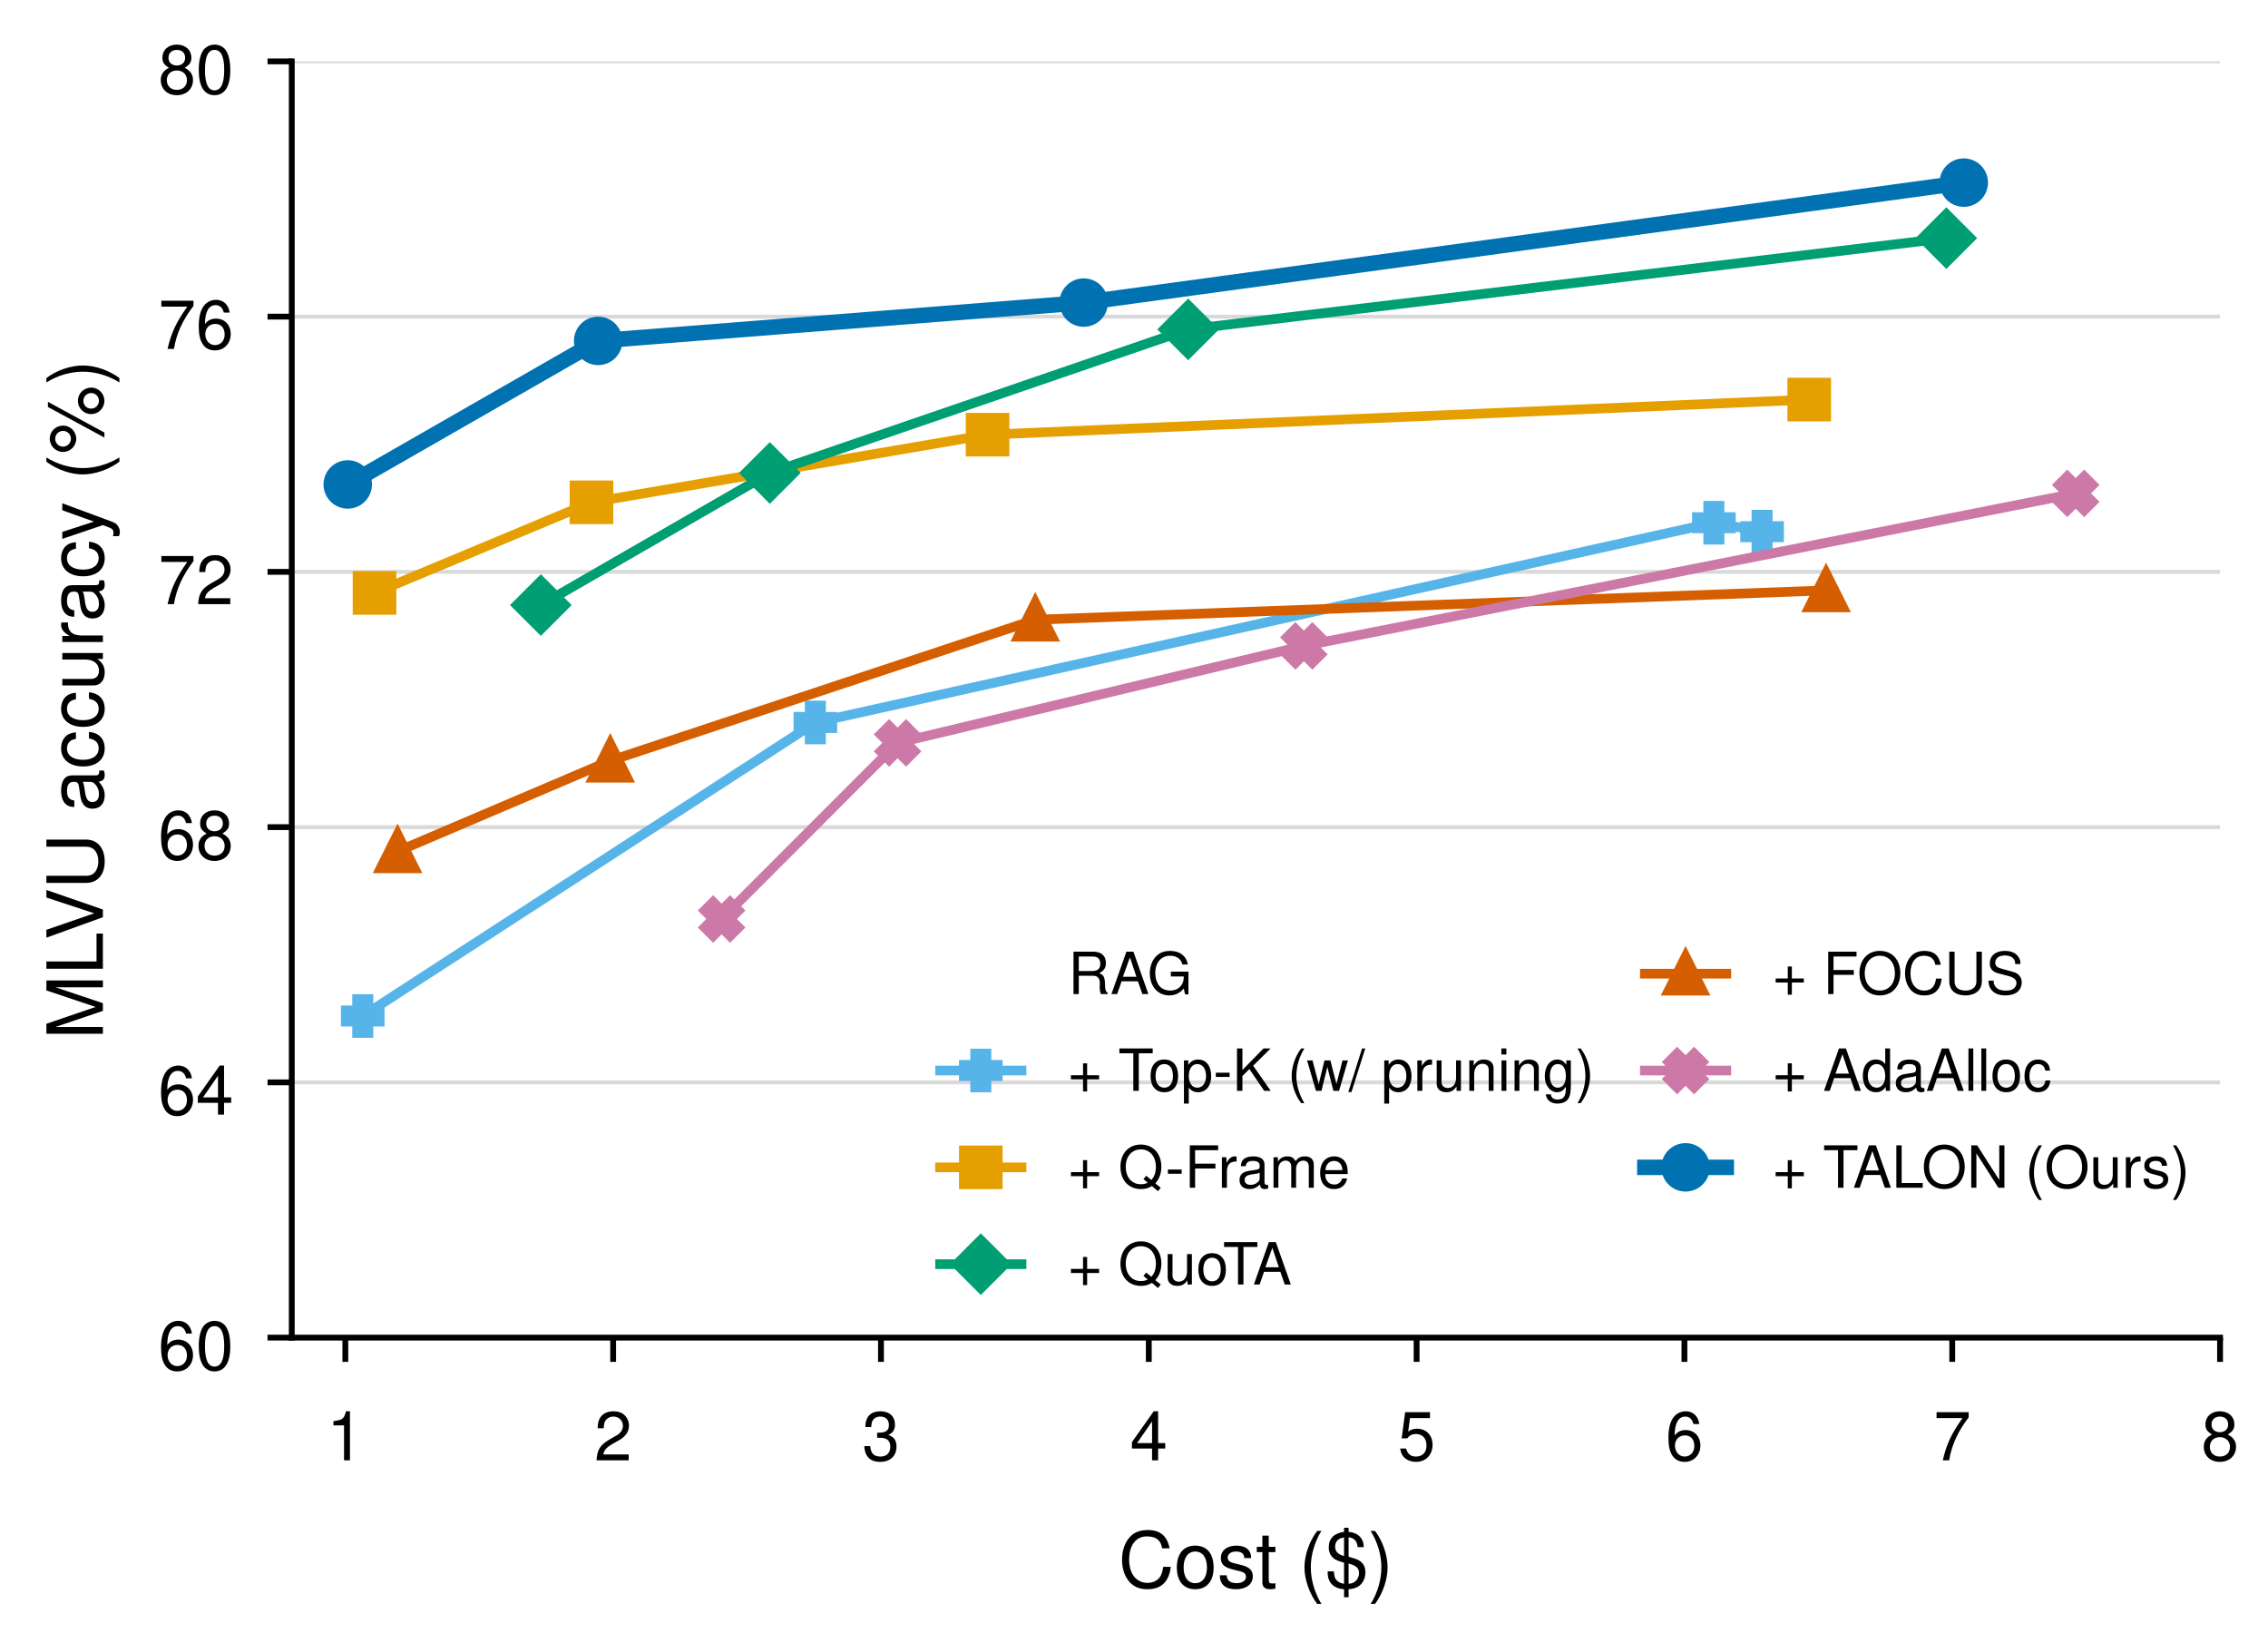
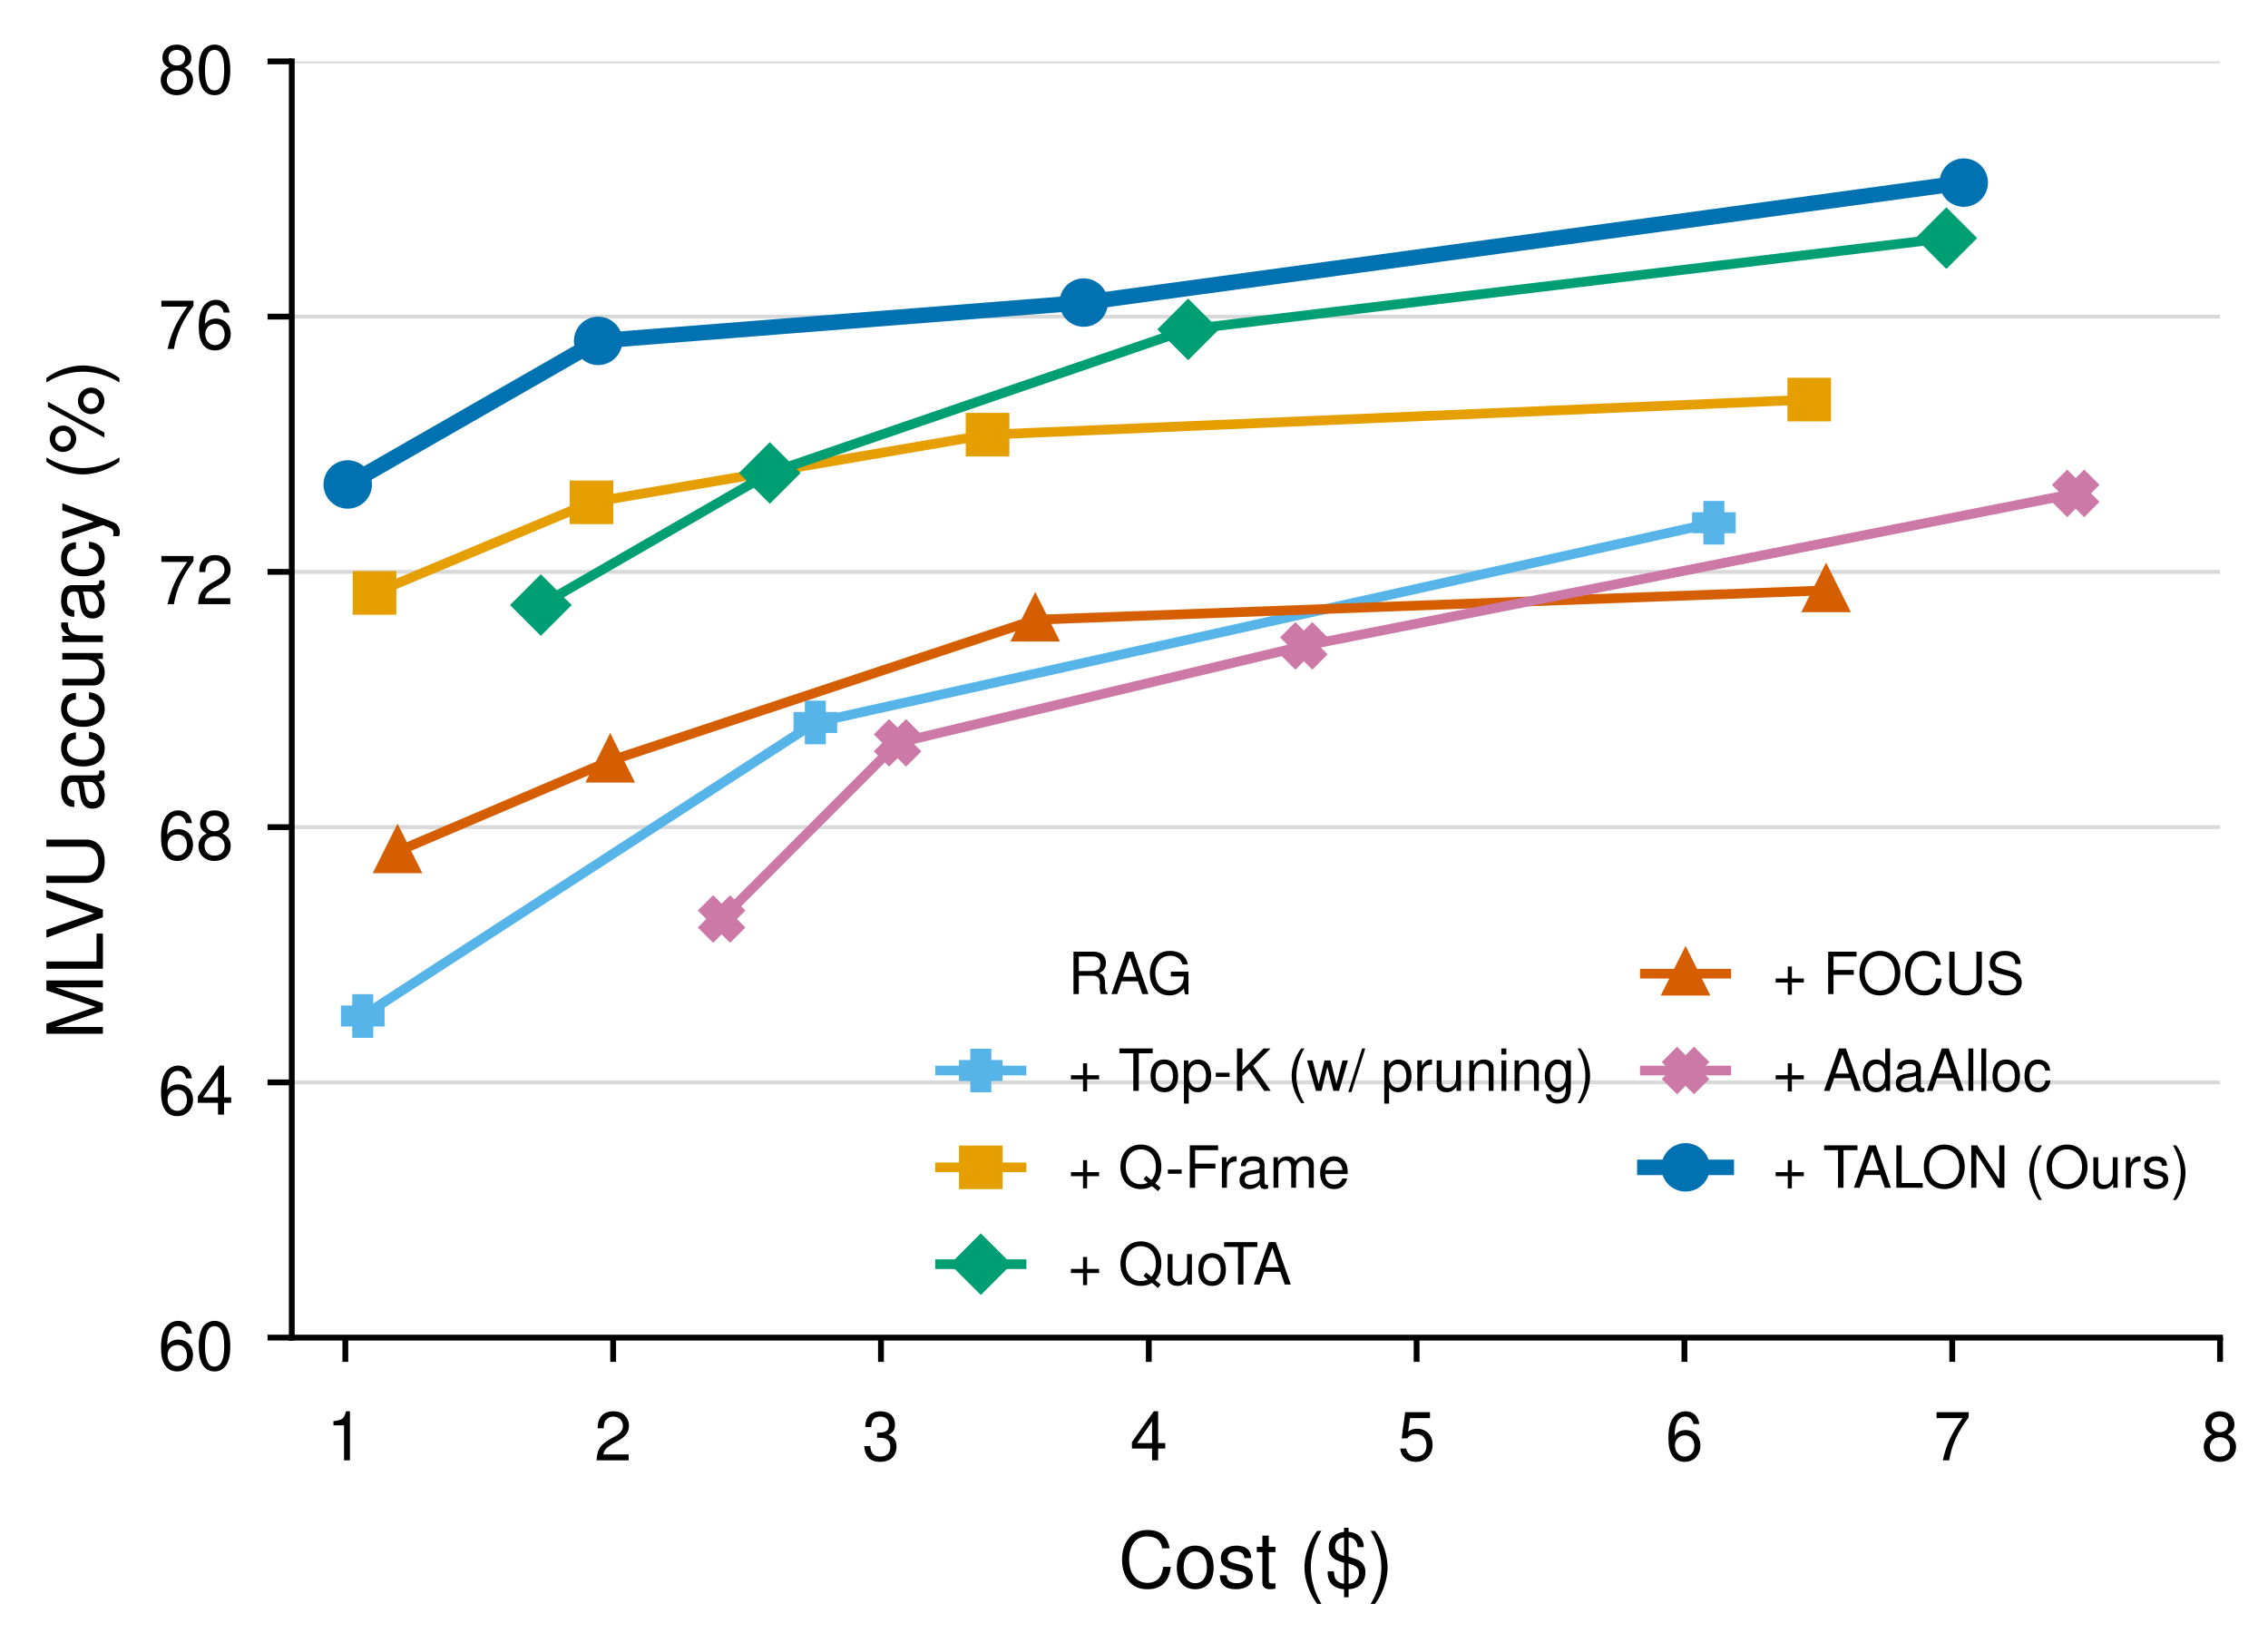
<svg xmlns="http://www.w3.org/2000/svg" xmlns:xlink="http://www.w3.org/1999/xlink" width="234pt" height="168.48pt" viewBox="0 0 234 168.48" version="1.1">
  <defs>
    <style type="text/css">*{stroke-linejoin: round; stroke-linecap: butt}</style>
  </defs>
  <g id="figure_1">
    <g id="patch_1">
      <path d="M 0 168.48  L 234 168.48  L 234 0  L 0 0  z " style="fill: #ffffff" />
    </g>
    <g id="axes_1">
      <g id="patch_2">
        <path d="M 30.103 138.005  L 229.054 138.005  L 229.054 6.332  L 30.103 6.332  z " style="fill: #ffffff" />
      </g>
      <g id="matplotlib.axis_1">
        <g id="xtick_1">
          <g id="line2d_1">
            <defs>
-               <path id="m6043ede851" d="M 0 0  L 0 2.5  " style="stroke: #000000; stroke-width: 0.6" />
+               <path id="m0f2e4e18db" d="M 0 0  L 0 2.5  " style="stroke: #000000; stroke-width: 0.6" />
            </defs>
            <g>
-               <use xlink:href="#m6043ede851" x="35.63" y="138.005" style="stroke: #000000; stroke-width: 0.6" />
+               <use xlink:href="#m0f2e4e18db" x="35.63" y="138.005" style="stroke: #000000; stroke-width: 0.6" />
            </g>
          </g>
          <g id="text_1">
            <text style="font-size: 7px; font-family: 'Helvetica Neue', 'Helvetica', 'Arial', 'TeX Gyre Heros', 'Nimbus Sans', 'Liberation Sans', 'DejaVu Sans', sans-serif; text-anchor: middle" x="35.63" y="150.669" transform="rotate(-0 35.62977 150.6688)">1</text>
          </g>
        </g>
        <g id="xtick_2">
          <g id="line2d_2">
            <g>
-               <use xlink:href="#m6043ede851" x="63.262" y="138.005" style="stroke: #000000; stroke-width: 0.6" />
+               <use xlink:href="#m0f2e4e18db" x="63.262" y="138.005" style="stroke: #000000; stroke-width: 0.6" />
            </g>
          </g>
          <g id="text_2">
            <text style="font-size: 7px; font-family: 'Helvetica Neue', 'Helvetica', 'Arial', 'TeX Gyre Heros', 'Nimbus Sans', 'Liberation Sans', 'DejaVu Sans', sans-serif; text-anchor: middle" x="63.262" y="150.669" transform="rotate(-0 63.2618 150.6688)">2</text>
          </g>
        </g>
        <g id="xtick_3">
          <g id="line2d_3">
            <g>
-               <use xlink:href="#m6043ede851" x="90.894" y="138.005" style="stroke: #000000; stroke-width: 0.6" />
+               <use xlink:href="#m0f2e4e18db" x="90.894" y="138.005" style="stroke: #000000; stroke-width: 0.6" />
            </g>
          </g>
          <g id="text_3">
            <text style="font-size: 7px; font-family: 'Helvetica Neue', 'Helvetica', 'Arial', 'TeX Gyre Heros', 'Nimbus Sans', 'Liberation Sans', 'DejaVu Sans', sans-serif; text-anchor: middle" x="90.894" y="150.669" transform="rotate(-0 90.89383 150.6688)">3</text>
          </g>
        </g>
        <g id="xtick_4">
          <g id="line2d_4">
            <g>
-               <use xlink:href="#m6043ede851" x="118.526" y="138.005" style="stroke: #000000; stroke-width: 0.6" />
+               <use xlink:href="#m0f2e4e18db" x="118.526" y="138.005" style="stroke: #000000; stroke-width: 0.6" />
            </g>
          </g>
          <g id="text_4">
            <text style="font-size: 7px; font-family: 'Helvetica Neue', 'Helvetica', 'Arial', 'TeX Gyre Heros', 'Nimbus Sans', 'Liberation Sans', 'DejaVu Sans', sans-serif; text-anchor: middle" x="118.526" y="150.669" transform="rotate(-0 118.5259 150.6688)">4</text>
          </g>
        </g>
        <g id="xtick_5">
          <g id="line2d_5">
            <g>
-               <use xlink:href="#m6043ede851" x="146.158" y="138.005" style="stroke: #000000; stroke-width: 0.6" />
+               <use xlink:href="#m0f2e4e18db" x="146.158" y="138.005" style="stroke: #000000; stroke-width: 0.6" />
            </g>
          </g>
          <g id="text_5">
            <text style="font-size: 7px; font-family: 'Helvetica Neue', 'Helvetica', 'Arial', 'TeX Gyre Heros', 'Nimbus Sans', 'Liberation Sans', 'DejaVu Sans', sans-serif; text-anchor: middle" x="146.158" y="150.669" transform="rotate(-0 146.1579 150.6688)">5</text>
          </g>
        </g>
        <g id="xtick_6">
          <g id="line2d_6">
            <g>
-               <use xlink:href="#m6043ede851" x="173.79" y="138.005" style="stroke: #000000; stroke-width: 0.6" />
+               <use xlink:href="#m0f2e4e18db" x="173.79" y="138.005" style="stroke: #000000; stroke-width: 0.6" />
            </g>
          </g>
          <g id="text_6">
            <text style="font-size: 7px; font-family: 'Helvetica Neue', 'Helvetica', 'Arial', 'TeX Gyre Heros', 'Nimbus Sans', 'Liberation Sans', 'DejaVu Sans', sans-serif; text-anchor: middle" x="173.79" y="150.669" transform="rotate(-0 173.7899 150.6688)">6</text>
          </g>
        </g>
        <g id="xtick_7">
          <g id="line2d_7">
            <g>
-               <use xlink:href="#m6043ede851" x="201.422" y="138.005" style="stroke: #000000; stroke-width: 0.6" />
+               <use xlink:href="#m0f2e4e18db" x="201.422" y="138.005" style="stroke: #000000; stroke-width: 0.6" />
            </g>
          </g>
          <g id="text_7">
            <text style="font-size: 7px; font-family: 'Helvetica Neue', 'Helvetica', 'Arial', 'TeX Gyre Heros', 'Nimbus Sans', 'Liberation Sans', 'DejaVu Sans', sans-serif; text-anchor: middle" x="201.422" y="150.669" transform="rotate(-0 201.4219 150.6688)">7</text>
          </g>
        </g>
        <g id="xtick_8">
          <g id="line2d_8">
            <g>
-               <use xlink:href="#m6043ede851" x="229.054" y="138.005" style="stroke: #000000; stroke-width: 0.6" />
+               <use xlink:href="#m0f2e4e18db" x="229.054" y="138.005" style="stroke: #000000; stroke-width: 0.6" />
            </g>
          </g>
          <g id="text_8">
            <text style="font-size: 7px; font-family: 'Helvetica Neue', 'Helvetica', 'Arial', 'TeX Gyre Heros', 'Nimbus Sans', 'Liberation Sans', 'DejaVu Sans', sans-serif; text-anchor: middle" x="229.054" y="150.669" transform="rotate(-0 229.054 150.6688)">8</text>
          </g>
        </g>
        <g id="text_9">
          <text style="font-size: 8px; font-family: 'Helvetica Neue', 'Helvetica', 'Arial', 'TeX Gyre Heros', 'Nimbus Sans', 'Liberation Sans', 'DejaVu Sans', sans-serif; text-anchor: middle" x="129.579" y="163.776" transform="rotate(-0 129.5787 163.7758)">Cost ($)</text>
        </g>
      </g>
      <g id="matplotlib.axis_2">
        <g id="ytick_1">
          <g id="line2d_9">
-             <path d="M 30.103 138.005  L 229.054 138.005  " clip-path="url(#p27361fec30)" style="fill: none; stroke: #d9d9d9; stroke-width: 0.4; stroke-linecap: square" />
+             <path d="M 30.103 138.005  L 229.054 138.005  " clip-path="url(#p93c023bb6d)" style="fill: none; stroke: #d9d9d9; stroke-width: 0.4; stroke-linecap: square" />
          </g>
          <g id="line2d_10">
            <defs>
-               <path id="m77a64ca34a" d="M 0 0  L -2.5 0  " style="stroke: #000000; stroke-width: 0.6" />
+               <path id="m6a33ba51c6" d="M 0 0  L -2.5 0  " style="stroke: #000000; stroke-width: 0.6" />
            </defs>
            <g>
-               <use xlink:href="#m77a64ca34a" x="30.103" y="138.005" style="stroke: #000000; stroke-width: 0.6" />
+               <use xlink:href="#m6a33ba51c6" x="30.103" y="138.005" style="stroke: #000000; stroke-width: 0.6" />
            </g>
          </g>
          <g id="text_10">
            <text style="font-size: 7px; font-family: 'Helvetica Neue', 'Helvetica', 'Arial', 'TeX Gyre Heros', 'Nimbus Sans', 'Liberation Sans', 'DejaVu Sans', sans-serif; text-anchor: end" x="24.103" y="141.337" transform="rotate(-0 24.10337 141.3368)">60</text>
          </g>
        </g>
        <g id="ytick_2">
          <g id="line2d_11">
-             <path d="M 30.103 111.67  L 229.054 111.67  " clip-path="url(#p27361fec30)" style="fill: none; stroke: #d9d9d9; stroke-width: 0.4; stroke-linecap: square" />
+             <path d="M 30.103 111.67  L 229.054 111.67  " clip-path="url(#p93c023bb6d)" style="fill: none; stroke: #d9d9d9; stroke-width: 0.4; stroke-linecap: square" />
          </g>
          <g id="line2d_12">
            <g>
-               <use xlink:href="#m77a64ca34a" x="30.103" y="111.67" style="stroke: #000000; stroke-width: 0.6" />
+               <use xlink:href="#m6a33ba51c6" x="30.103" y="111.67" style="stroke: #000000; stroke-width: 0.6" />
            </g>
          </g>
          <g id="text_11">
            <text style="font-size: 7px; font-family: 'Helvetica Neue', 'Helvetica', 'Arial', 'TeX Gyre Heros', 'Nimbus Sans', 'Liberation Sans', 'DejaVu Sans', sans-serif; text-anchor: end" x="24.103" y="115.002" transform="rotate(-0 24.10337 115.0023)">64</text>
          </g>
        </g>
        <g id="ytick_3">
          <g id="line2d_13">
-             <path d="M 30.103 85.336  L 229.054 85.336  " clip-path="url(#p27361fec30)" style="fill: none; stroke: #d9d9d9; stroke-width: 0.4; stroke-linecap: square" />
+             <path d="M 30.103 85.336  L 229.054 85.336  " clip-path="url(#p93c023bb6d)" style="fill: none; stroke: #d9d9d9; stroke-width: 0.4; stroke-linecap: square" />
          </g>
          <g id="line2d_14">
            <g>
-               <use xlink:href="#m77a64ca34a" x="30.103" y="85.336" style="stroke: #000000; stroke-width: 0.6" />
+               <use xlink:href="#m6a33ba51c6" x="30.103" y="85.336" style="stroke: #000000; stroke-width: 0.6" />
            </g>
          </g>
          <g id="text_12">
            <text style="font-size: 7px; font-family: 'Helvetica Neue', 'Helvetica', 'Arial', 'TeX Gyre Heros', 'Nimbus Sans', 'Liberation Sans', 'DejaVu Sans', sans-serif; text-anchor: end" x="24.103" y="88.668" transform="rotate(-0 24.10337 88.66775)">68</text>
          </g>
        </g>
        <g id="ytick_4">
          <g id="line2d_15">
-             <path d="M 30.103 59.001  L 229.054 59.001  " clip-path="url(#p27361fec30)" style="fill: none; stroke: #d9d9d9; stroke-width: 0.4; stroke-linecap: square" />
+             <path d="M 30.103 59.001  L 229.054 59.001  " clip-path="url(#p93c023bb6d)" style="fill: none; stroke: #d9d9d9; stroke-width: 0.4; stroke-linecap: square" />
          </g>
          <g id="line2d_16">
            <g>
-               <use xlink:href="#m77a64ca34a" x="30.103" y="59.001" style="stroke: #000000; stroke-width: 0.6" />
+               <use xlink:href="#m6a33ba51c6" x="30.103" y="59.001" style="stroke: #000000; stroke-width: 0.6" />
            </g>
          </g>
          <g id="text_13">
            <text style="font-size: 7px; font-family: 'Helvetica Neue', 'Helvetica', 'Arial', 'TeX Gyre Heros', 'Nimbus Sans', 'Liberation Sans', 'DejaVu Sans', sans-serif; text-anchor: end" x="24.103" y="62.333" transform="rotate(-0 24.10337 62.33325)">72</text>
          </g>
        </g>
        <g id="ytick_5">
          <g id="line2d_17">
-             <path d="M 30.103 32.667  L 229.054 32.667  " clip-path="url(#p27361fec30)" style="fill: none; stroke: #d9d9d9; stroke-width: 0.4; stroke-linecap: square" />
+             <path d="M 30.103 32.667  L 229.054 32.667  " clip-path="url(#p93c023bb6d)" style="fill: none; stroke: #d9d9d9; stroke-width: 0.4; stroke-linecap: square" />
          </g>
          <g id="line2d_18">
            <g>
-               <use xlink:href="#m77a64ca34a" x="30.103" y="32.667" style="stroke: #000000; stroke-width: 0.6" />
+               <use xlink:href="#m6a33ba51c6" x="30.103" y="32.667" style="stroke: #000000; stroke-width: 0.6" />
            </g>
          </g>
          <g id="text_14">
            <text style="font-size: 7px; font-family: 'Helvetica Neue', 'Helvetica', 'Arial', 'TeX Gyre Heros', 'Nimbus Sans', 'Liberation Sans', 'DejaVu Sans', sans-serif; text-anchor: end" x="24.103" y="35.999" transform="rotate(-0 24.10337 35.99874)">76</text>
          </g>
        </g>
        <g id="ytick_6">
          <g id="line2d_19">
-             <path d="M 30.103 6.332  L 229.054 6.332  " clip-path="url(#p27361fec30)" style="fill: none; stroke: #d9d9d9; stroke-width: 0.4; stroke-linecap: square" />
+             <path d="M 30.103 6.332  L 229.054 6.332  " clip-path="url(#p93c023bb6d)" style="fill: none; stroke: #d9d9d9; stroke-width: 0.4; stroke-linecap: square" />
          </g>
          <g id="line2d_20">
            <g>
-               <use xlink:href="#m77a64ca34a" x="30.103" y="6.332" style="stroke: #000000; stroke-width: 0.6" />
+               <use xlink:href="#m6a33ba51c6" x="30.103" y="6.332" style="stroke: #000000; stroke-width: 0.6" />
            </g>
          </g>
          <g id="text_15">
            <text style="font-size: 7px; font-family: 'Helvetica Neue', 'Helvetica', 'Arial', 'TeX Gyre Heros', 'Nimbus Sans', 'Liberation Sans', 'DejaVu Sans', sans-serif; text-anchor: end" x="24.103" y="9.664" transform="rotate(-0 24.10337 9.66424)">80</text>
          </g>
        </g>
        <g id="text_16">
          <text style="font-size: 8px; font-family: 'Helvetica Neue', 'Helvetica', 'Arial', 'TeX Gyre Heros', 'Nimbus Sans', 'Liberation Sans', 'DejaVu Sans', sans-serif; text-anchor: middle" x="10.616" y="72.168" transform="rotate(-90 10.61624 72.1685)">MLVU accuracy (%)</text>
        </g>
      </g>
      <g id="line2d_21" />
      <g id="line2d_22">
-         <path d="M 37.426 104.823  L 84.124 74.539  L 176.829 53.932  L 181.803 54.854  " clip-path="url(#p27361fec30)" style="fill: none; stroke: #56b4e9; stroke-linecap: square" />
-         <defs>
-           <path id="m6c40fac4c8" d="M -0.583 1.75  L 0.583 1.75  L 0.583 0.583  L 1.75 0.583  L 1.75 -0.583  L 0.583 -0.583  L 0.583 -1.75  L -0.583 -1.75  L -0.583 -0.583  L -1.75 -0.583  L -1.75 0.583  L -0.583 0.583  z " style="stroke: #56b4e9; stroke-linejoin: miter" />
-         </defs>
-         <g clip-path="url(#p27361fec30)">
-           <use xlink:href="#m6c40fac4c8" x="37.426" y="104.823" style="fill: #56b4e9; stroke: #56b4e9; stroke-linejoin: miter" />
-           <use xlink:href="#m6c40fac4c8" x="84.124" y="74.539" style="fill: #56b4e9; stroke: #56b4e9; stroke-linejoin: miter" />
-           <use xlink:href="#m6c40fac4c8" x="176.829" y="53.932" style="fill: #56b4e9; stroke: #56b4e9; stroke-linejoin: miter" />
-           <use xlink:href="#m6c40fac4c8" x="181.803" y="54.854" style="fill: #56b4e9; stroke: #56b4e9; stroke-linejoin: miter" />
+         <path d="M 37.426 104.823  L 84.124 74.539  L 176.829 53.932  " clip-path="url(#p93c023bb6d)" style="fill: none; stroke: #56b4e9; stroke-linecap: square" />
+         <defs>
+           <path id="m1373b52f58" d="M -0.583 1.75  L 0.583 1.75  L 0.583 0.583  L 1.75 0.583  L 1.75 -0.583  L 0.583 -0.583  L 0.583 -1.75  L -0.583 -1.75  L -0.583 -0.583  L -1.75 -0.583  L -1.75 0.583  L -0.583 0.583  z " style="stroke: #56b4e9; stroke-linejoin: miter" />
+         </defs>
+         <g clip-path="url(#p93c023bb6d)">
+           <use xlink:href="#m1373b52f58" x="37.426" y="104.823" style="fill: #56b4e9; stroke: #56b4e9; stroke-linejoin: miter" />
+           <use xlink:href="#m1373b52f58" x="84.124" y="74.539" style="fill: #56b4e9; stroke: #56b4e9; stroke-linejoin: miter" />
+           <use xlink:href="#m1373b52f58" x="176.829" y="53.932" style="fill: #56b4e9; stroke: #56b4e9; stroke-linejoin: miter" />
        </g>
      </g>
      <g id="line2d_23">
-         <path d="M 38.642 61.174  L 61.024 51.825  L 101.891 44.846  L 186.666 41.225  " clip-path="url(#p27361fec30)" style="fill: none; stroke: #e69f00; stroke-linecap: square" />
-         <defs>
-           <path id="m4b762a0342" d="M -1.75 1.75  L 1.75 1.75  L 1.75 -1.75  L -1.75 -1.75  z " style="stroke: #e69f00; stroke-linejoin: miter" />
-         </defs>
-         <g clip-path="url(#p27361fec30)">
-           <use xlink:href="#m4b762a0342" x="38.642" y="61.174" style="fill: #e69f00; stroke: #e69f00; stroke-linejoin: miter" />
-           <use xlink:href="#m4b762a0342" x="61.024" y="51.825" style="fill: #e69f00; stroke: #e69f00; stroke-linejoin: miter" />
-           <use xlink:href="#m4b762a0342" x="101.891" y="44.846" style="fill: #e69f00; stroke: #e69f00; stroke-linejoin: miter" />
-           <use xlink:href="#m4b762a0342" x="186.666" y="41.225" style="fill: #e69f00; stroke: #e69f00; stroke-linejoin: miter" />
+         <path d="M 38.642 61.174  L 61.024 51.825  L 101.891 44.846  L 186.666 41.225  " clip-path="url(#p93c023bb6d)" style="fill: none; stroke: #e69f00; stroke-linecap: square" />
+         <defs>
+           <path id="me09a9362f1" d="M -1.75 1.75  L 1.75 1.75  L 1.75 -1.75  L -1.75 -1.75  z " style="stroke: #e69f00; stroke-linejoin: miter" />
+         </defs>
+         <g clip-path="url(#p93c023bb6d)">
+           <use xlink:href="#me09a9362f1" x="38.642" y="61.174" style="fill: #e69f00; stroke: #e69f00; stroke-linejoin: miter" />
+           <use xlink:href="#me09a9362f1" x="61.024" y="51.825" style="fill: #e69f00; stroke: #e69f00; stroke-linejoin: miter" />
+           <use xlink:href="#me09a9362f1" x="101.891" y="44.846" style="fill: #e69f00; stroke: #e69f00; stroke-linejoin: miter" />
+           <use xlink:href="#me09a9362f1" x="186.666" y="41.225" style="fill: #e69f00; stroke: #e69f00; stroke-linejoin: miter" />
        </g>
      </g>
      <g id="line2d_24">
-         <path d="M 55.801 62.425  L 79.427 48.797  L 122.588 33.983  L 200.814 24.569  " clip-path="url(#p27361fec30)" style="fill: none; stroke: #009e73; stroke-linecap: square" />
-         <defs>
-           <path id="m23b401611d" d="M -0 2.475  L 2.475 0  L 0 -2.475  L -2.475 -0  z " style="stroke: #009e73; stroke-linejoin: miter" />
-         </defs>
-         <g clip-path="url(#p27361fec30)">
-           <use xlink:href="#m23b401611d" x="55.801" y="62.425" style="fill: #009e73; stroke: #009e73; stroke-linejoin: miter" />
-           <use xlink:href="#m23b401611d" x="79.427" y="48.797" style="fill: #009e73; stroke: #009e73; stroke-linejoin: miter" />
-           <use xlink:href="#m23b401611d" x="122.588" y="33.983" style="fill: #009e73; stroke: #009e73; stroke-linejoin: miter" />
-           <use xlink:href="#m23b401611d" x="200.814" y="24.569" style="fill: #009e73; stroke: #009e73; stroke-linejoin: miter" />
+         <path d="M 55.801 62.425  L 79.427 48.797  L 122.588 33.983  L 200.814 24.569  " clip-path="url(#p93c023bb6d)" style="fill: none; stroke: #009e73; stroke-linecap: square" />
+         <defs>
+           <path id="m5b1edd5253" d="M -0 2.475  L 2.475 0  L 0 -2.475  L -2.475 -0  z " style="stroke: #009e73; stroke-linejoin: miter" />
+         </defs>
+         <g clip-path="url(#p93c023bb6d)">
+           <use xlink:href="#m5b1edd5253" x="55.801" y="62.425" style="fill: #009e73; stroke: #009e73; stroke-linejoin: miter" />
+           <use xlink:href="#m5b1edd5253" x="79.427" y="48.797" style="fill: #009e73; stroke: #009e73; stroke-linejoin: miter" />
+           <use xlink:href="#m5b1edd5253" x="122.588" y="33.983" style="fill: #009e73; stroke: #009e73; stroke-linejoin: miter" />
+           <use xlink:href="#m5b1edd5253" x="200.814" y="24.569" style="fill: #009e73; stroke: #009e73; stroke-linejoin: miter" />
        </g>
      </g>
      <g id="line2d_25">
-         <path d="M 41.018 87.838  L 62.958 78.489  L 106.81 63.939  L 188.407 60.91  " clip-path="url(#p27361fec30)" style="fill: none; stroke: #d55e00; stroke-linecap: square" />
-         <defs>
-           <path id="mb33ad0787d" d="M 0 -1.75  L -1.75 1.75  L 1.75 1.75  z " style="stroke: #d55e00; stroke-linejoin: miter" />
-         </defs>
-         <g clip-path="url(#p27361fec30)">
-           <use xlink:href="#mb33ad0787d" x="41.018" y="87.838" style="fill: #d55e00; stroke: #d55e00; stroke-linejoin: miter" />
-           <use xlink:href="#mb33ad0787d" x="62.958" y="78.489" style="fill: #d55e00; stroke: #d55e00; stroke-linejoin: miter" />
-           <use xlink:href="#mb33ad0787d" x="106.81" y="63.939" style="fill: #d55e00; stroke: #d55e00; stroke-linejoin: miter" />
-           <use xlink:href="#mb33ad0787d" x="188.407" y="60.91" style="fill: #d55e00; stroke: #d55e00; stroke-linejoin: miter" />
+         <path d="M 41.018 87.838  L 62.958 78.489  L 106.81 63.939  L 188.407 60.91  " clip-path="url(#p93c023bb6d)" style="fill: none; stroke: #d55e00; stroke-linecap: square" />
+         <defs>
+           <path id="m92433ac390" d="M 0 -1.75  L -1.75 1.75  L 1.75 1.75  z " style="stroke: #d55e00; stroke-linejoin: miter" />
+         </defs>
+         <g clip-path="url(#p93c023bb6d)">
+           <use xlink:href="#m92433ac390" x="41.018" y="87.838" style="fill: #d55e00; stroke: #d55e00; stroke-linejoin: miter" />
+           <use xlink:href="#m92433ac390" x="62.958" y="78.489" style="fill: #d55e00; stroke: #d55e00; stroke-linejoin: miter" />
+           <use xlink:href="#m92433ac390" x="106.81" y="63.939" style="fill: #d55e00; stroke: #d55e00; stroke-linejoin: miter" />
+           <use xlink:href="#m92433ac390" x="188.407" y="60.91" style="fill: #d55e00; stroke: #d55e00; stroke-linejoin: miter" />
        </g>
      </g>
      <g id="line2d_26">
-         <path d="M 74.453 94.816  L 92.607 76.645  L 134.525 66.638  L 214.16 50.903  " clip-path="url(#p27361fec30)" style="fill: none; stroke: #cc79a7; stroke-linecap: square" />
-         <defs>
-           <path id="m8479081b00" d="M -0.875 1.75  L 0 0.875  L 0.875 1.75  L 1.75 0.875  L 0.875 0  L 1.75 -0.875  L 0.875 -1.75  L 0 -0.875  L -0.875 -1.75  L -1.75 -0.875  L -0.875 0  L -1.75 0.875  z " style="stroke: #cc79a7; stroke-linejoin: miter" />
-         </defs>
-         <g clip-path="url(#p27361fec30)">
-           <use xlink:href="#m8479081b00" x="74.453" y="94.816" style="fill: #cc79a7; stroke: #cc79a7; stroke-linejoin: miter" />
-           <use xlink:href="#m8479081b00" x="92.607" y="76.645" style="fill: #cc79a7; stroke: #cc79a7; stroke-linejoin: miter" />
-           <use xlink:href="#m8479081b00" x="134.525" y="66.638" style="fill: #cc79a7; stroke: #cc79a7; stroke-linejoin: miter" />
-           <use xlink:href="#m8479081b00" x="214.16" y="50.903" style="fill: #cc79a7; stroke: #cc79a7; stroke-linejoin: miter" />
+         <path d="M 74.453 94.816  L 92.607 76.645  L 134.525 66.638  L 214.16 50.903  " clip-path="url(#p93c023bb6d)" style="fill: none; stroke: #cc79a7; stroke-linecap: square" />
+         <defs>
+           <path id="m50832d3a21" d="M -0.875 1.75  L 0 0.875  L 0.875 1.75  L 1.75 0.875  L 0.875 0  L 1.75 -0.875  L 0.875 -1.75  L 0 -0.875  L -0.875 -1.75  L -1.75 -0.875  L -0.875 0  L -1.75 0.875  z " style="stroke: #cc79a7; stroke-linejoin: miter" />
+         </defs>
+         <g clip-path="url(#p93c023bb6d)">
+           <use xlink:href="#m50832d3a21" x="74.453" y="94.816" style="fill: #cc79a7; stroke: #cc79a7; stroke-linejoin: miter" />
+           <use xlink:href="#m50832d3a21" x="92.607" y="76.645" style="fill: #cc79a7; stroke: #cc79a7; stroke-linejoin: miter" />
+           <use xlink:href="#m50832d3a21" x="134.525" y="66.638" style="fill: #cc79a7; stroke: #cc79a7; stroke-linejoin: miter" />
+           <use xlink:href="#m50832d3a21" x="214.16" y="50.903" style="fill: #cc79a7; stroke: #cc79a7; stroke-linejoin: miter" />
        </g>
      </g>
      <g id="patch_3">
        <path d="M 30.103 138.005  L 30.103 6.332  " style="fill: none; stroke: #000000; stroke-width: 0.6; stroke-linejoin: miter; stroke-linecap: square" />
      </g>
      <g id="patch_4">
        <path d="M 30.103 138.005  L 229.054 138.005  " style="fill: none; stroke: #000000; stroke-width: 0.6; stroke-linejoin: miter; stroke-linecap: square" />
      </g>
      <g id="line2d_27">
-         <path d="M 35.878 49.982  L 61.714 35.169  L 111.811 31.218  L 202.61 18.841  " clip-path="url(#p27361fec30)" style="fill: none; stroke: #0072b2; stroke-width: 1.6; stroke-linecap: square" />
-         <defs>
-           <path id="m0269e41dc1" d="M 0 2  C 0.53 2 1.039 1.789 1.414 1.414  C 1.789 1.039 2 0.53 2 0  C 2 -0.53 1.789 -1.039 1.414 -1.414  C 1.039 -1.789 0.53 -2 0 -2  C -0.53 -2 -1.039 -1.789 -1.414 -1.414  C -1.789 -1.039 -2 -0.53 -2 0  C -2 0.53 -1.789 1.039 -1.414 1.414  C -1.039 1.789 -0.53 2 0 2  z " style="stroke: #0072b2" />
-         </defs>
-         <g clip-path="url(#p27361fec30)">
-           <use xlink:href="#m0269e41dc1" x="35.878" y="49.982" style="fill: #0072b2; stroke: #0072b2" />
-           <use xlink:href="#m0269e41dc1" x="61.714" y="35.169" style="fill: #0072b2; stroke: #0072b2" />
-           <use xlink:href="#m0269e41dc1" x="111.811" y="31.218" style="fill: #0072b2; stroke: #0072b2" />
-           <use xlink:href="#m0269e41dc1" x="202.61" y="18.841" style="fill: #0072b2; stroke: #0072b2" />
+         <path d="M 35.878 49.982  L 61.714 35.169  L 111.811 31.218  L 202.61 18.841  " clip-path="url(#p93c023bb6d)" style="fill: none; stroke: #0072b2; stroke-width: 1.6; stroke-linecap: square" />
+         <defs>
+           <path id="m189dc410a3" d="M 0 2  C 0.53 2 1.039 1.789 1.414 1.414  C 1.789 1.039 2 0.53 2 0  C 2 -0.53 1.789 -1.039 1.414 -1.414  C 1.039 -1.789 0.53 -2 0 -2  C -0.53 -2 -1.039 -1.789 -1.414 -1.414  C -1.789 -1.039 -2 -0.53 -2 0  C -2 0.53 -1.789 1.039 -1.414 1.414  C -1.039 1.789 -0.53 2 0 2  z " style="stroke: #0072b2" />
+         </defs>
+         <g clip-path="url(#p93c023bb6d)">
+           <use xlink:href="#m189dc410a3" x="35.878" y="49.982" style="fill: #0072b2; stroke: #0072b2" />
+           <use xlink:href="#m189dc410a3" x="61.714" y="35.169" style="fill: #0072b2; stroke: #0072b2" />
+           <use xlink:href="#m189dc410a3" x="111.811" y="31.218" style="fill: #0072b2; stroke: #0072b2" />
+           <use xlink:href="#m189dc410a3" x="202.61" y="18.841" style="fill: #0072b2; stroke: #0072b2" />
        </g>
      </g>
      <g id="legend_1">
        <g id="line2d_28" />
        <g id="text_17">
          <text style="font-size: 6px; font-family: 'Helvetica Neue', 'Helvetica', 'Arial', 'TeX Gyre Heros', 'Nimbus Sans', 'Liberation Sans', 'DejaVu Sans', sans-serif; text-anchor: start" x="110.194" y="102.557" transform="rotate(-0 110.194 102.5568)">RAG</text>
        </g>
        <g id="line2d_29">
          <path d="M 96.994 110.447  L 101.194 110.447  L 105.394 110.447  " style="fill: none; stroke: #56b4e9; stroke-linecap: square" />
          <g>
-             <use xlink:href="#m6c40fac4c8" x="101.194" y="110.447" style="fill: #56b4e9; stroke: #56b4e9; stroke-linejoin: miter" />
+             <use xlink:href="#m1373b52f58" x="101.194" y="110.447" style="fill: #56b4e9; stroke: #56b4e9; stroke-linejoin: miter" />
          </g>
        </g>
        <g id="text_18">
          <text style="font-size: 6px; font-family: 'Helvetica Neue', 'Helvetica', 'Arial', 'TeX Gyre Heros', 'Nimbus Sans', 'Liberation Sans', 'DejaVu Sans', sans-serif; text-anchor: start" x="110.194" y="112.547" transform="rotate(-0 110.194 112.5468)">+ Top-K (w/ pruning)</text>
        </g>
        <g id="line2d_30">
          <path d="M 96.994 120.437  L 101.194 120.437  L 105.394 120.437  " style="fill: none; stroke: #e69f00; stroke-linecap: square" />
          <g>
-             <use xlink:href="#m4b762a0342" x="101.194" y="120.437" style="fill: #e69f00; stroke: #e69f00; stroke-linejoin: miter" />
+             <use xlink:href="#me09a9362f1" x="101.194" y="120.437" style="fill: #e69f00; stroke: #e69f00; stroke-linejoin: miter" />
          </g>
        </g>
        <g id="text_19">
          <text style="font-size: 6px; font-family: 'Helvetica Neue', 'Helvetica', 'Arial', 'TeX Gyre Heros', 'Nimbus Sans', 'Liberation Sans', 'DejaVu Sans', sans-serif; text-anchor: start" x="110.194" y="122.537" transform="rotate(-0 110.194 122.5368)">+ Q-Frame</text>
        </g>
        <g id="line2d_31">
          <path d="M 96.994 130.427  L 101.194 130.427  L 105.394 130.427  " style="fill: none; stroke: #009e73; stroke-linecap: square" />
          <g>
-             <use xlink:href="#m23b401611d" x="101.194" y="130.427" style="fill: #009e73; stroke: #009e73; stroke-linejoin: miter" />
+             <use xlink:href="#m5b1edd5253" x="101.194" y="130.427" style="fill: #009e73; stroke: #009e73; stroke-linejoin: miter" />
          </g>
        </g>
        <g id="text_20">
          <text style="font-size: 6px; font-family: 'Helvetica Neue', 'Helvetica', 'Arial', 'TeX Gyre Heros', 'Nimbus Sans', 'Liberation Sans', 'DejaVu Sans', sans-serif; text-anchor: start" x="110.194" y="132.527" transform="rotate(-0 110.194 132.5268)">+ QuoTA</text>
        </g>
        <g id="line2d_32">
          <path d="M 169.708 100.457  L 173.908 100.457  L 178.108 100.457  " style="fill: none; stroke: #d55e00; stroke-linecap: square" />
          <g>
-             <use xlink:href="#mb33ad0787d" x="173.908" y="100.457" style="fill: #d55e00; stroke: #d55e00; stroke-linejoin: miter" />
+             <use xlink:href="#m92433ac390" x="173.908" y="100.457" style="fill: #d55e00; stroke: #d55e00; stroke-linejoin: miter" />
          </g>
        </g>
        <g id="text_21">
          <text style="font-size: 6px; font-family: 'Helvetica Neue', 'Helvetica', 'Arial', 'TeX Gyre Heros', 'Nimbus Sans', 'Liberation Sans', 'DejaVu Sans', sans-serif; text-anchor: start" x="182.908" y="102.557" transform="rotate(-0 182.9084 102.5568)">+ FOCUS</text>
        </g>
        <g id="line2d_33">
          <path d="M 169.708 110.447  L 173.908 110.447  L 178.108 110.447  " style="fill: none; stroke: #cc79a7; stroke-linecap: square" />
          <g>
-             <use xlink:href="#m8479081b00" x="173.908" y="110.447" style="fill: #cc79a7; stroke: #cc79a7; stroke-linejoin: miter" />
+             <use xlink:href="#m50832d3a21" x="173.908" y="110.447" style="fill: #cc79a7; stroke: #cc79a7; stroke-linejoin: miter" />
          </g>
        </g>
        <g id="text_22">
          <text style="font-size: 6px; font-family: 'Helvetica Neue', 'Helvetica', 'Arial', 'TeX Gyre Heros', 'Nimbus Sans', 'Liberation Sans', 'DejaVu Sans', sans-serif; text-anchor: start" x="182.908" y="112.547" transform="rotate(-0 182.9084 112.5468)">+ AdaAlloc</text>
        </g>
        <g id="line2d_34">
          <path d="M 169.708 120.437  L 173.908 120.437  L 178.108 120.437  " style="fill: none; stroke: #0072b2; stroke-width: 1.6; stroke-linecap: square" />
          <g>
-             <use xlink:href="#m0269e41dc1" x="173.908" y="120.437" style="fill: #0072b2; stroke: #0072b2" />
+             <use xlink:href="#m189dc410a3" x="173.908" y="120.437" style="fill: #0072b2; stroke: #0072b2" />
          </g>
        </g>
        <g id="text_23">
          <text style="font-size: 6px; font-family: 'Helvetica Neue', 'Helvetica', 'Arial', 'TeX Gyre Heros', 'Nimbus Sans', 'Liberation Sans', 'DejaVu Sans', sans-serif; text-anchor: start" x="182.908" y="122.537" transform="rotate(-0 182.9084 122.5368)">+ TALON (Ours)</text>
        </g>
      </g>
    </g>
  </g>
  <defs>
-     <clipPath id="p27361fec30">
+     <clipPath id="p93c023bb6d">
      <rect x="30.103" y="6.332" width="198.951" height="131.673" />
    </clipPath>
  </defs>
</svg>
